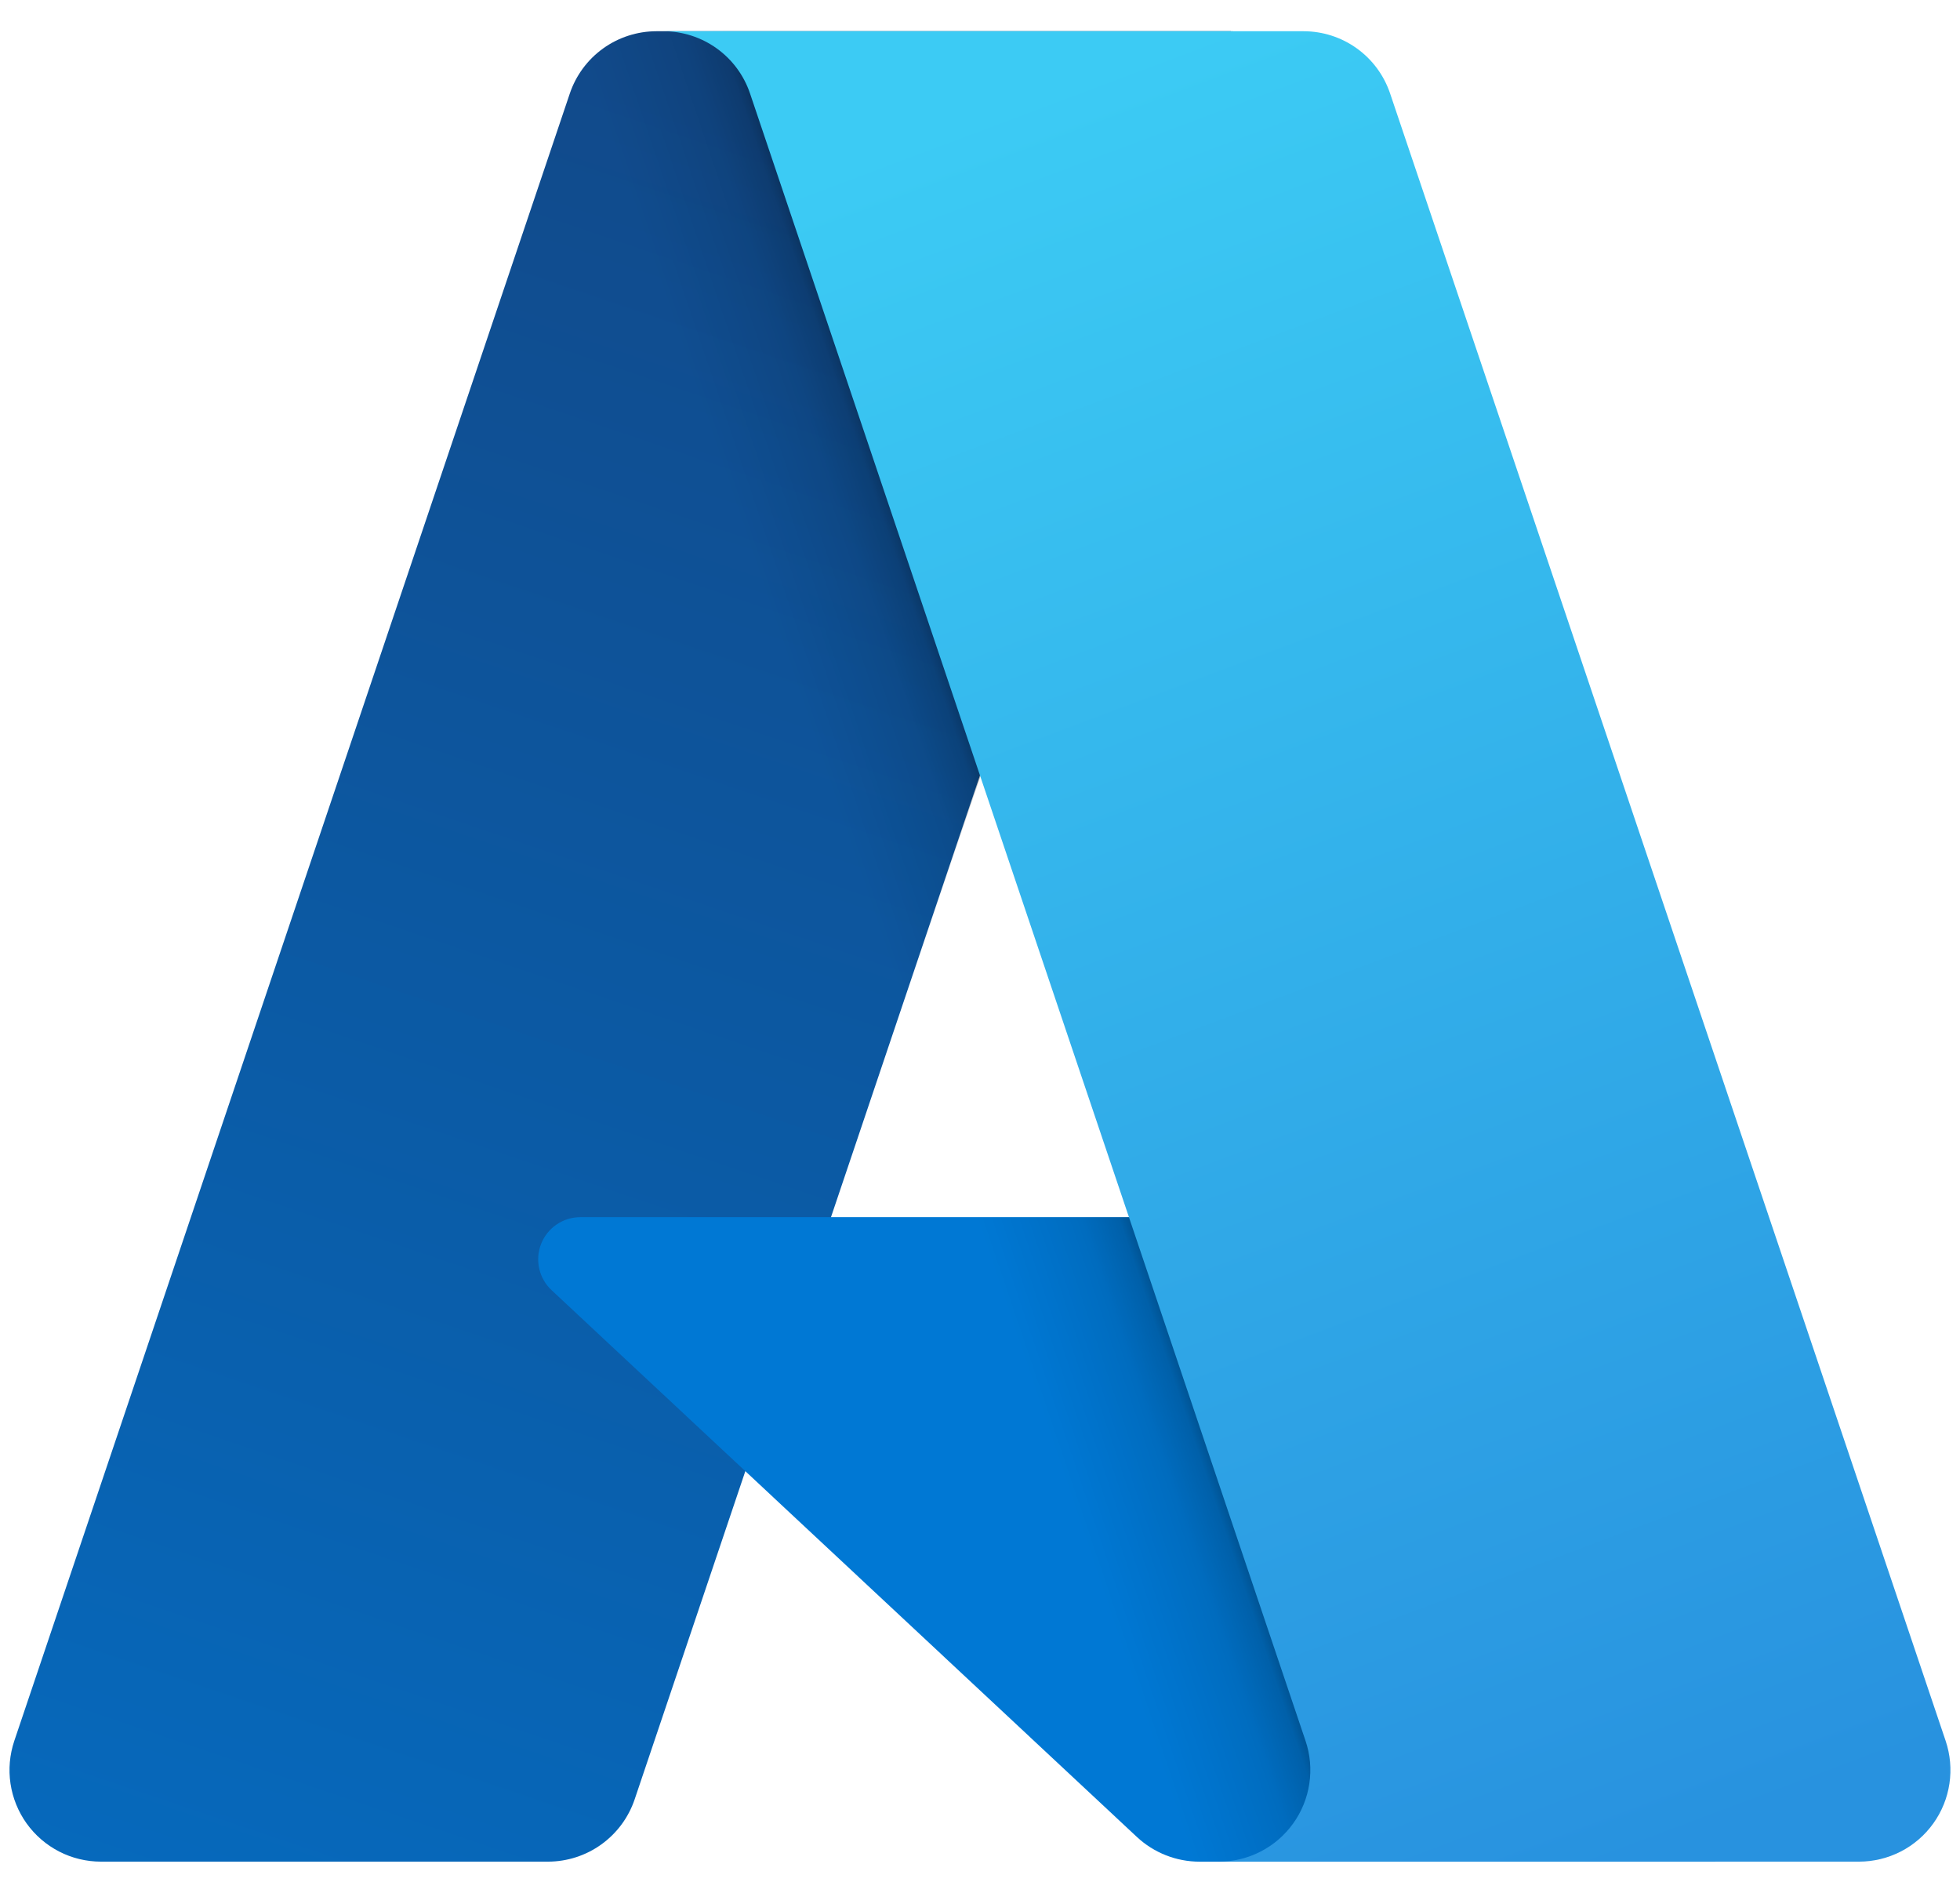
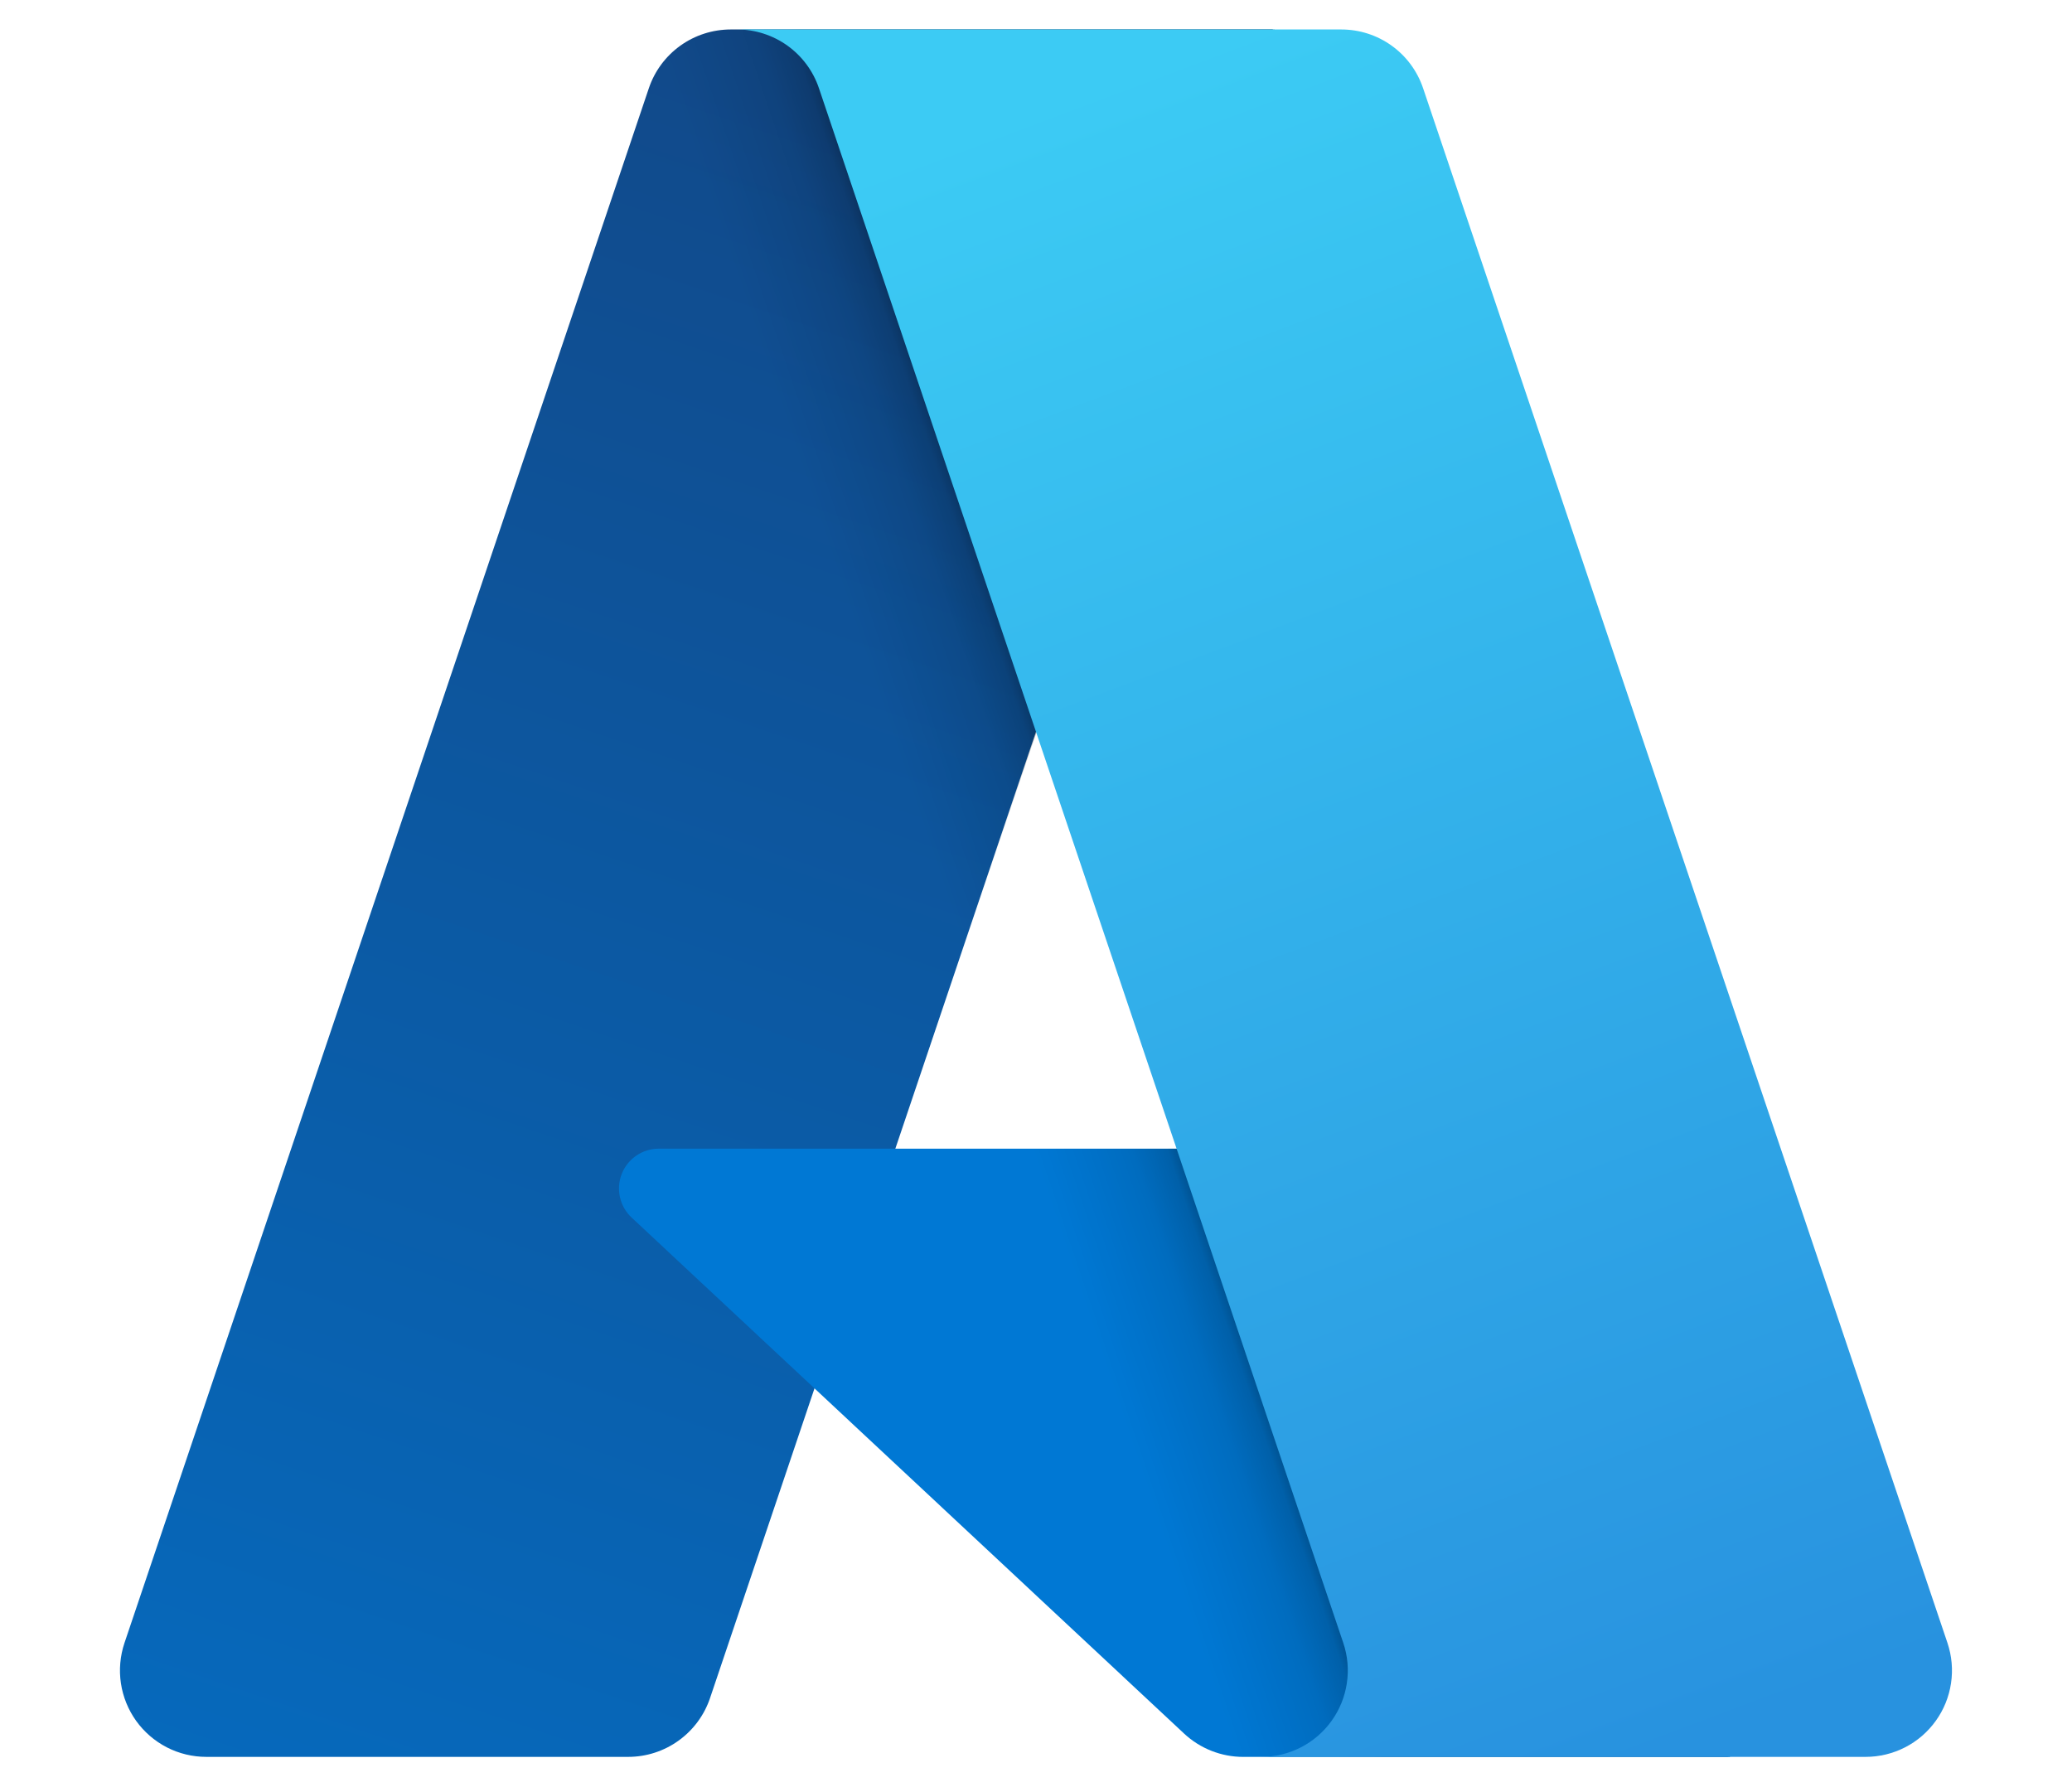
- <svg xmlns="http://www.w3.org/2000/svg" width="58" height="56" viewBox="0 0 58 56" fill="none">
+ <svg xmlns="http://www.w3.org/2000/svg" width="58" height="50" viewBox="0 0 58 56" fill="none">
  <path d="M19.429 0.924H36.425L18.781 53.233C18.6 53.77 18.255 54.237 17.794 54.568C17.334 54.899 16.781 55.077 16.214 55.077H2.987C2.558 55.077 2.134 54.975 1.752 54.779C1.37 54.582 1.04 54.298 0.789 53.949C0.539 53.6 0.375 53.196 0.311 52.771C0.247 52.346 0.286 51.912 0.423 51.504L16.861 2.769C17.042 2.231 17.387 1.764 17.848 1.433C18.309 1.102 18.862 0.925 19.429 0.924Z" fill="url(#paint0_linear_3260_5503)" />
  <path d="M44.126 36.01H17.174C16.924 36.01 16.679 36.085 16.472 36.226C16.265 36.367 16.105 36.567 16.013 36.8C15.921 37.033 15.901 37.289 15.957 37.533C16.012 37.778 16.139 38 16.323 38.171L33.641 54.345C34.145 54.816 34.809 55.078 35.499 55.078H50.76L44.126 36.01Z" fill="#0078D4" />
  <path d="M19.429 0.924C18.856 0.922 18.297 1.103 17.834 1.441C17.371 1.78 17.028 2.257 16.855 2.804L0.444 51.459C0.297 51.868 0.251 52.306 0.31 52.736C0.368 53.167 0.529 53.577 0.78 53.931C1.03 54.286 1.362 54.575 1.747 54.775C2.133 54.974 2.561 55.078 2.995 55.076H16.563C17.068 54.986 17.541 54.763 17.932 54.43C18.323 54.097 18.619 53.667 18.789 53.182L22.062 43.531L33.752 54.441C34.242 54.847 34.857 55.071 35.492 55.076H50.696L44.028 36.009L24.589 36.013L36.486 0.924H19.429Z" fill="url(#paint1_linear_3260_5503)" />
  <path d="M41.136 2.766C40.955 2.229 40.611 1.762 40.151 1.432C39.691 1.101 39.139 0.924 38.572 0.924H19.631C20.197 0.924 20.749 1.102 21.209 1.432C21.669 1.762 22.014 2.229 22.195 2.766L38.633 51.503C38.771 51.91 38.809 52.345 38.745 52.77C38.682 53.195 38.518 53.599 38.267 53.948C38.017 54.297 37.687 54.582 37.305 54.778C36.922 54.975 36.499 55.077 36.069 55.077H55.011C55.441 55.077 55.864 54.974 56.247 54.778C56.629 54.582 56.959 54.297 57.209 53.948C57.46 53.599 57.624 53.195 57.687 52.77C57.751 52.344 57.712 51.91 57.575 51.503L41.136 2.766Z" fill="url(#paint2_linear_3260_5503)" />
  <defs>
    <linearGradient id="paint0_linear_3260_5503" x1="25.623" y1="4.937" x2="7.953" y2="57.107" gradientUnits="userSpaceOnUse">
      <stop stop-color="#114A8B" />
      <stop offset="1" stop-color="#0669BC" />
    </linearGradient>
    <linearGradient id="paint1_linear_3260_5503" x1="31.137" y1="29.253" x2="27.054" y2="30.632" gradientUnits="userSpaceOnUse">
      <stop stop-opacity="0.3" />
      <stop offset="0.071" stop-opacity="0.2" />
      <stop offset="0.321" stop-opacity="0.1" />
      <stop offset="0.623" stop-opacity="0.05" />
      <stop offset="1" stop-opacity="0" />
    </linearGradient>
    <linearGradient id="paint2_linear_3260_5503" x1="28.891" y1="3.415" x2="48.288" y2="55.058" gradientUnits="userSpaceOnUse">
      <stop stop-color="#3CCBF4" />
      <stop offset="1" stop-color="#2892DF" />
    </linearGradient>
  </defs>
</svg>
